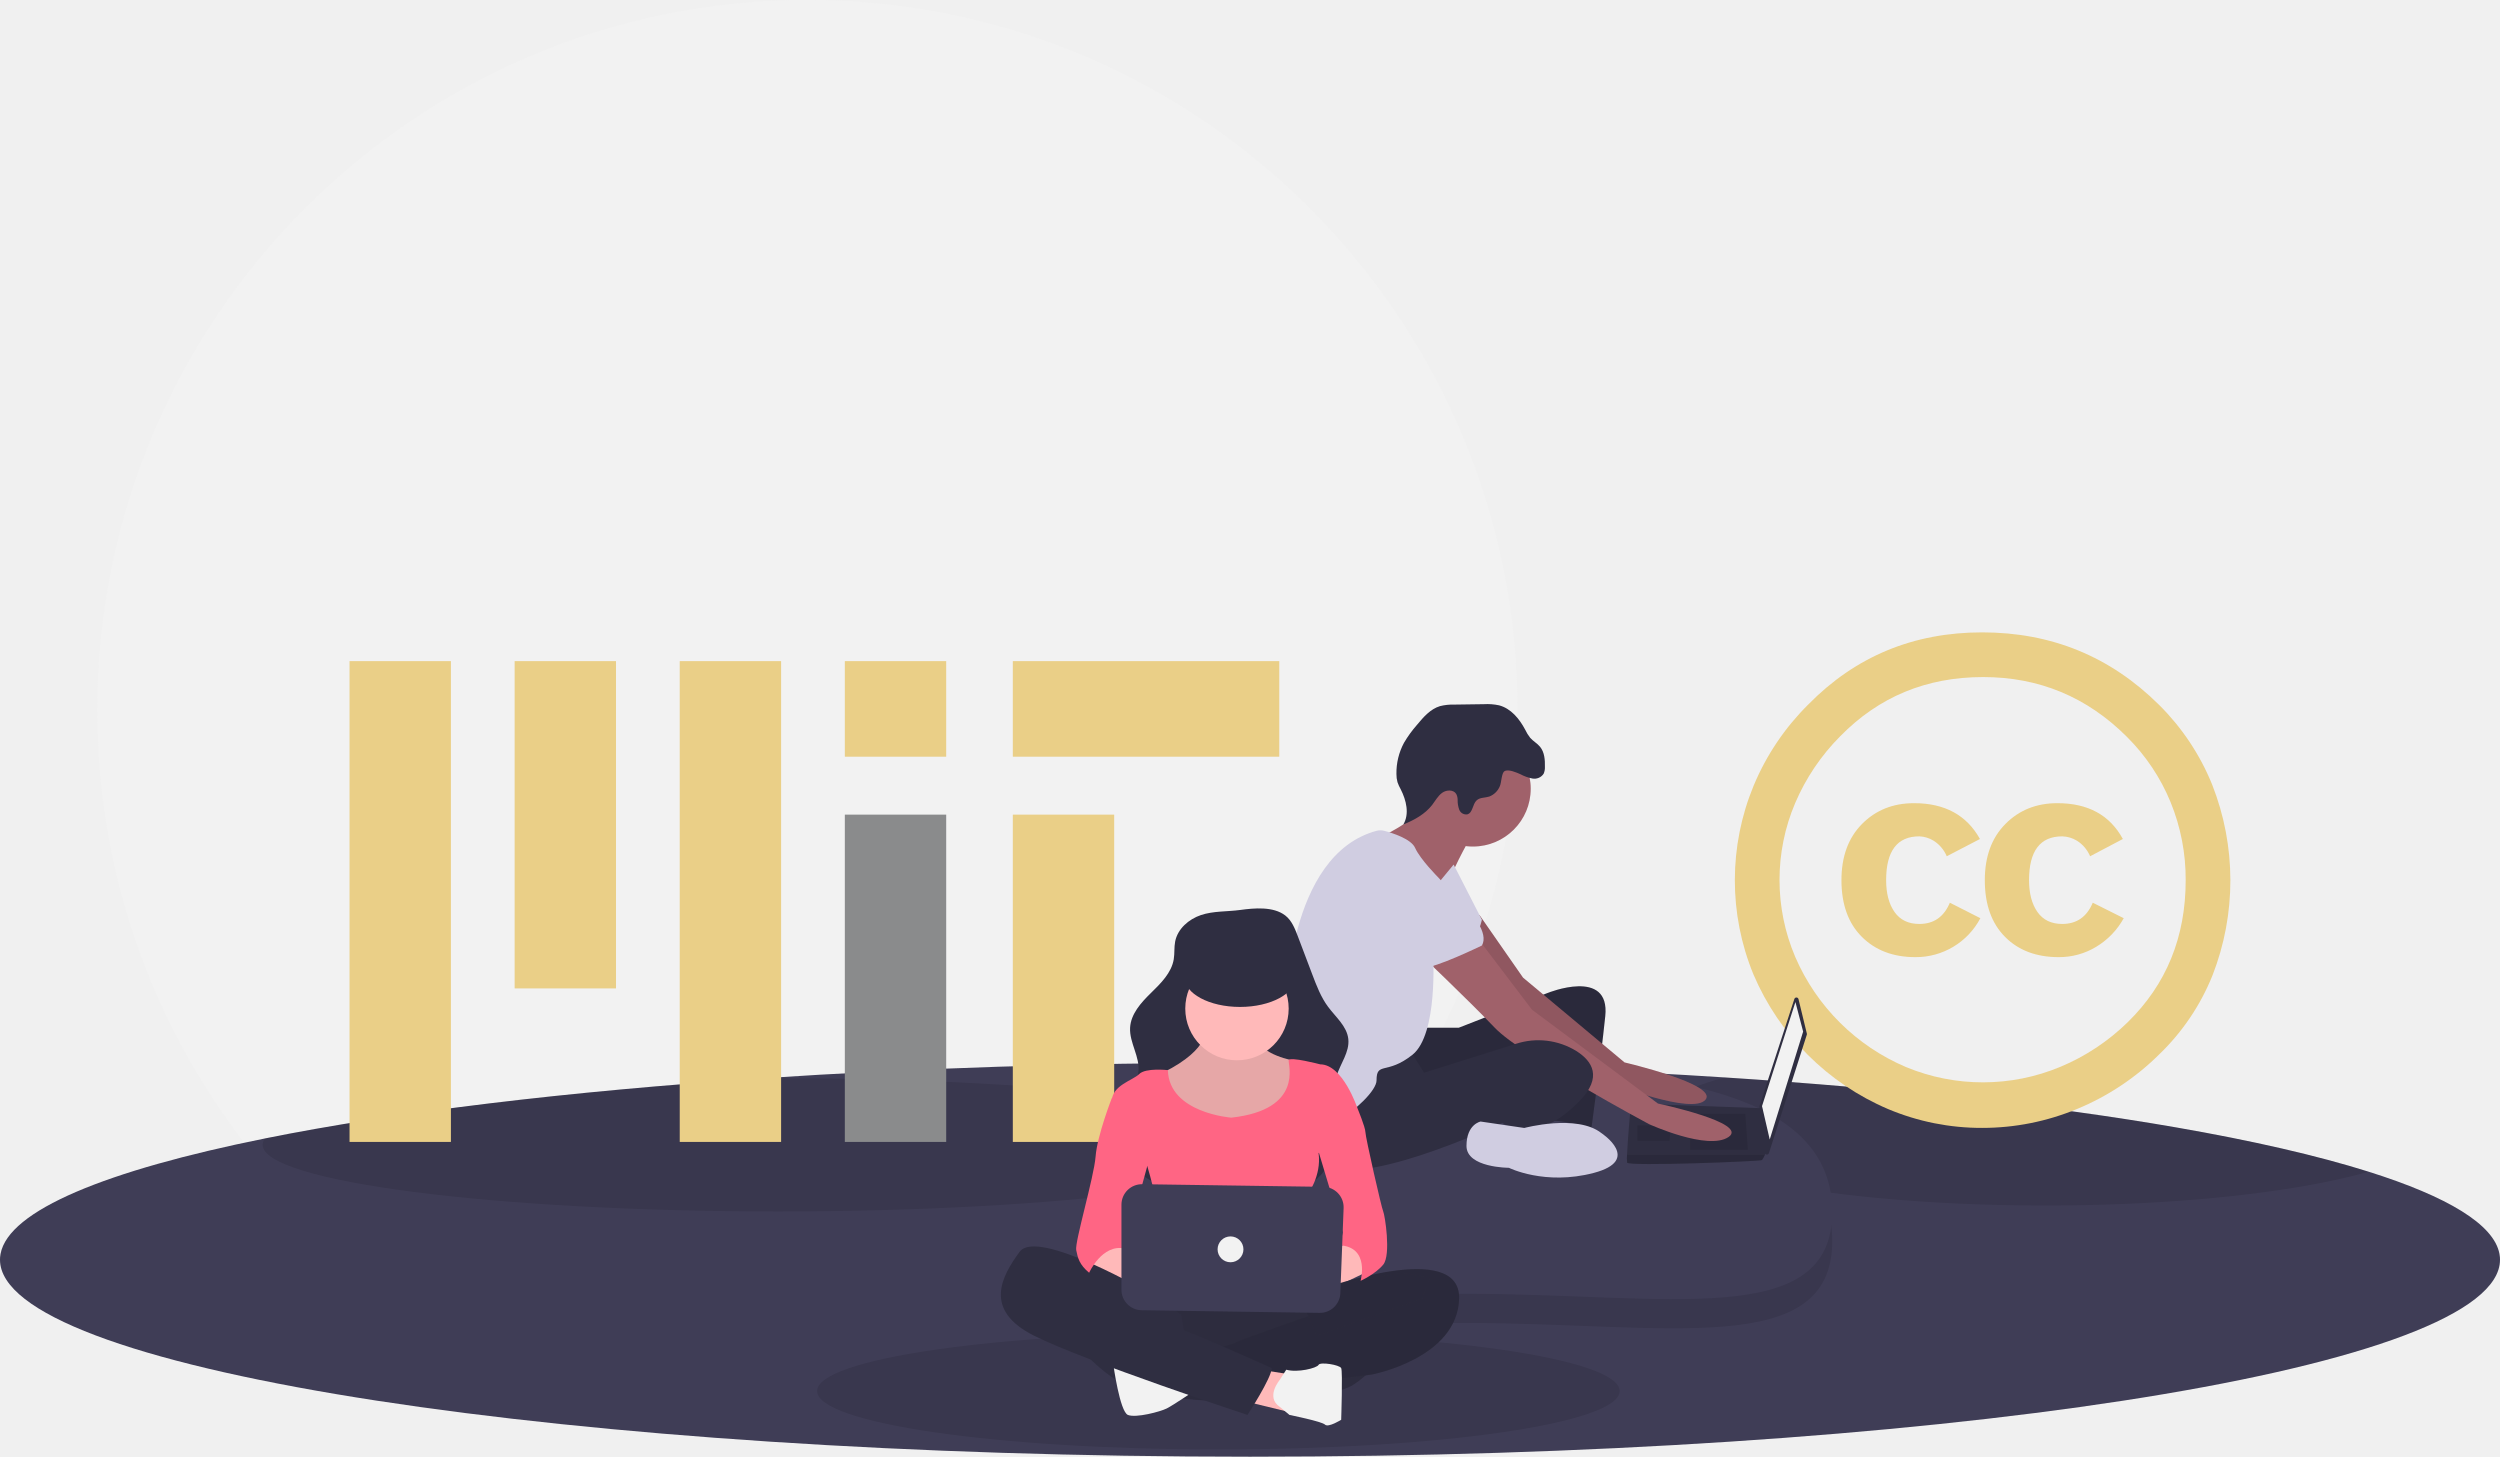
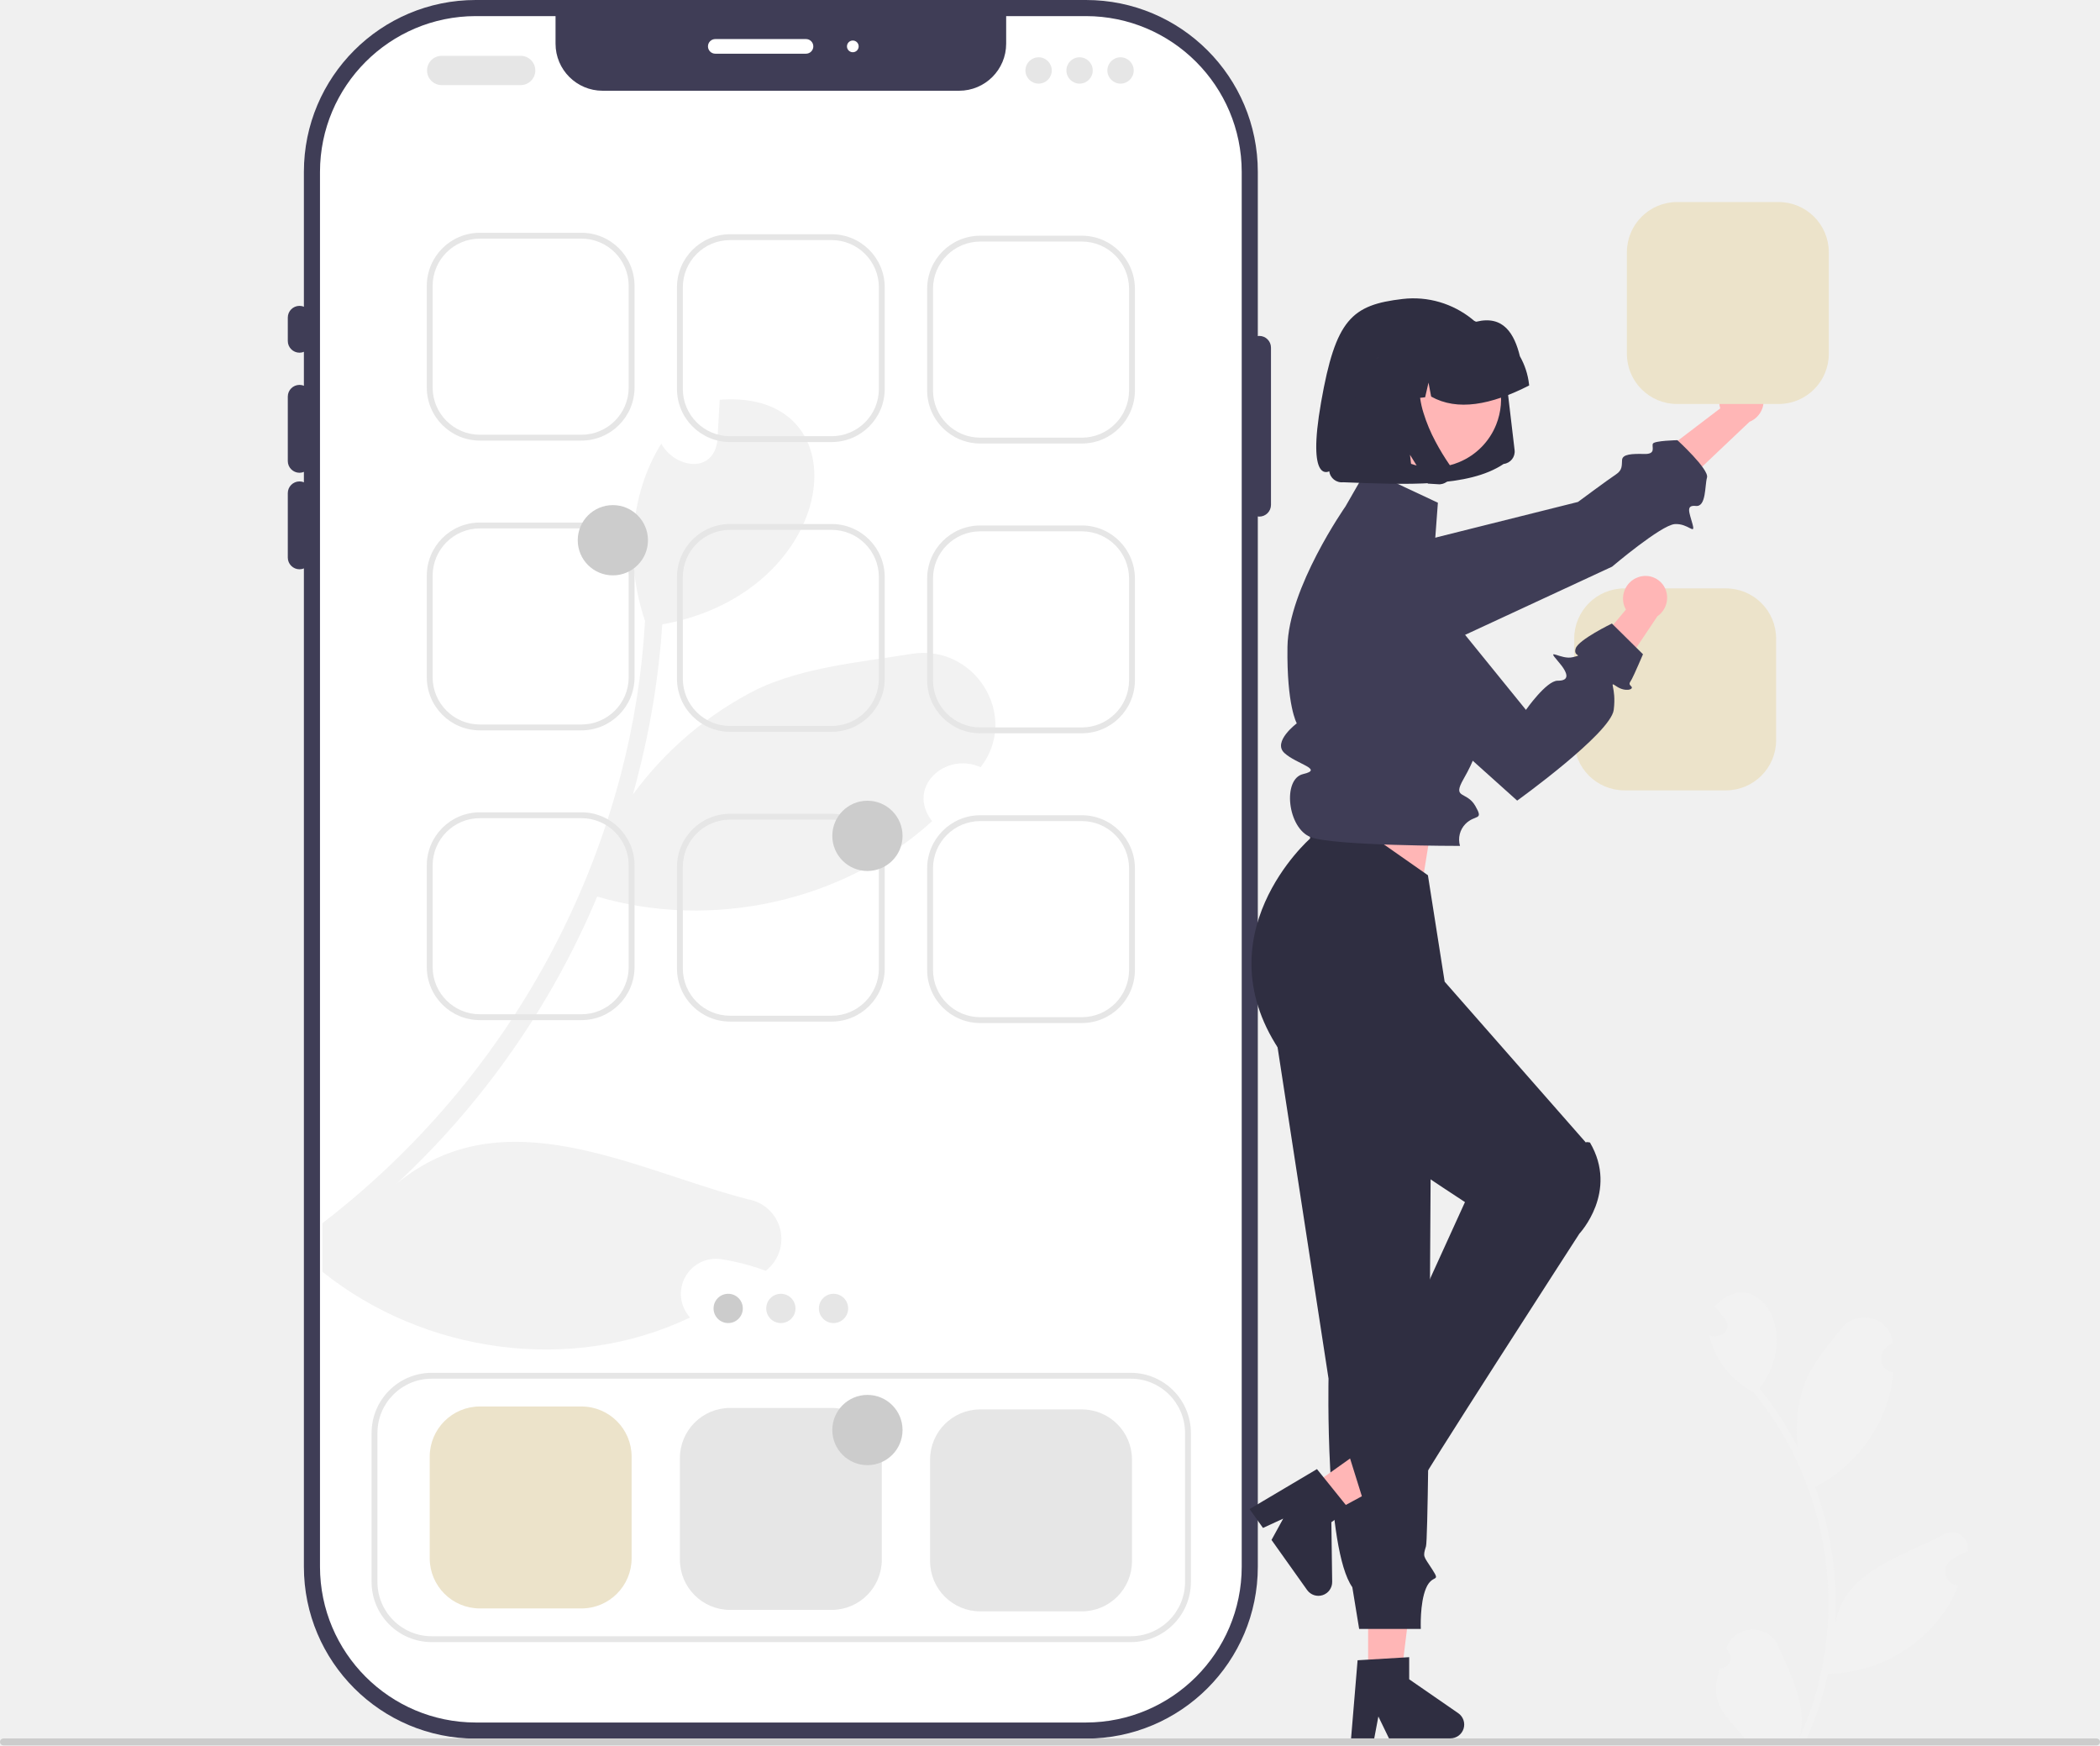
- <svg xmlns="http://www.w3.org/2000/svg" data-name="Layer 1" width="1028" height="598.997" viewBox="0 0 1028 598.997">
-   <circle cx="332.005" cy="292.004" r="292.004" fill="#f2f2f2" />
-   <path d="M1114,668.499a13.69,13.69,0,0,1-.17,2.12c-7.14,43.76-234.46,78.88-513.83,78.88s-506.69-35.12-513.83-78.88a13.675,13.675,0,0,1-.17-2.12c0-.2,0-.41.02-.61,0-.11.01-.21.01-.32a.489.489,0,0,0,.01-.12c.04-.45.1-.88.18-1.32,3.26-17.89,43.35-34.33,108.74-47.5,53.48-10.77,123.89-19.36,204.93-24.76,61.5-4.1,129.12-6.37,200.11-6.37,57.12,0,112.06,1.47,163.38,4.17h.02q16.11.855,31.74,1.87c71.33,4.62,134.63,11.69,185.63,20.54,31.37,5.45,58.1,11.58,79.19,18.22h.01c32.46,10.23,51.6,21.7,53.81,33.83.08.44.14.87.18,1.32a.487.487,0,0,0,.01.12c0,.11.01.21.01.32C1114,668.089,1114,668.299,1114,668.499Z" transform="translate(-86 -150.5013)" fill="#3f3d56" />
-   <ellipse cx="501" cy="571.997" rx="165" ry="24" opacity="0.1" />
-   <path d="M1059.96,632.299c-5.77,1.65-12.27,3.18-19.4,4.58-29.36,5.78-69.42,9.33-113.53,9.33-49.28,0-93.45-4.43-123.38-11.44-24.84-5.82-39.88-13.39-39.88-21.7,0-7.3,11.64-14.06,31.37-19.53,71.33,4.62,134.63,11.69,185.63,20.54C1012.14,619.529,1038.87,625.659,1059.96,632.299Z" transform="translate(-86 -150.5013)" opacity="0.1" />
-   <path d="M618,621.249c0,15.13-94.92,27.4-212,27.4s-212-12.27-212-27.4a4.372,4.372,0,0,1,.96-2.62c53.48-10.77,123.89-19.36,204.93-24.76q3.045-.015,6.11-.01C523.08,593.859,618,606.119,618,621.249Z" transform="translate(-86 -150.5013)" opacity="0.1" />
-   <rect x="416.472" y="334.975" width="41.685" height="134.584" fill="#eacf87" />
-   <rect x="279.506" y="271.851" width="41.685" height="197.708" fill="#eacf87" />
-   <rect x="143.73" y="271.851" width="41.685" height="197.708" fill="#eacf87" />
-   <rect x="211.618" y="271.851" width="41.685" height="134.584" fill="#eacf87" />
-   <rect x="347.393" y="271.851" width="41.685" height="39.303" fill="#eacf87" />
-   <rect x="347.393" y="334.975" width="41.685" height="134.584" fill="#8a8b8c" />
-   <rect x="416.472" y="271.851" width="109.573" height="39.303" fill="#eacf87" />
-   <path d="M901.062,410.53q42.748,0,72.774,29.839A97.983,97.983,0,0,1,995.668,473.208a107.346,107.346,0,0,1,.096,78.409,93.533,93.533,0,0,1-21.739,32.294,104.704,104.704,0,0,1-33.841,22.561,101.425,101.425,0,0,1-39.114,7.823,99.015,99.015,0,0,1-38.662-7.734A104.845,104.845,0,0,1,807.007,551.165a101.764,101.764,0,0,1,.089-77.594A102.307,102.307,0,0,1,829.565,440.185Q858.674,410.537,901.062,410.53Zm.369,18.377q-34.93,0-58.768,24.379A87.595,87.595,0,0,0,824.197,480.668a80.789,80.789,0,0,0,0,63.311,86.249,86.249,0,0,0,45.577,45.31,82.687,82.687,0,0,0,63.41-.089,87.995,87.995,0,0,0,27.741-18.374q23.831-23.287,23.828-58.405a83.659,83.659,0,0,0-6.186-32.02,81.465,81.465,0,0,0-18.002-26.929Q935.989,428.909,901.431,428.908Zm-1.277,66.591-13.649,7.097a14.006,14.006,0,0,0-5.365-6.368,12.087,12.087,0,0,0-5.916-1.818q-13.64,0-13.646,18.011,0,8.186,3.454,13.095,3.458,4.914,10.192,4.916,8.916,0,12.557-8.733l12.551,6.368a29.99,29.99,0,0,1-26.745,16.012q-13.644,0-22.016-8.37-8.367-8.367-8.367-23.284,0-14.557,8.46-23.105,8.458-8.549,21.38-8.552Q891.97,480.757,900.155,495.498Zm58.765,0-13.465,7.097a13.992,13.992,0,0,0-5.368-6.368,12.373,12.373,0,0,0-6.094-1.818q-13.644,0-13.649,18.011,0,8.186,3.458,13.095,3.453,4.914,10.192,4.916,8.907,0,12.548-8.733l12.735,6.368a31.277,31.277,0,0,1-11.274,11.736,29.398,29.398,0,0,1-15.464,4.276q-13.831,0-22.099-8.37-8.291-8.367-8.284-23.284,0-14.557,8.463-23.105,8.453-8.549,21.373-8.552Q950.912,480.757,958.919,495.498Z" transform="translate(-86 -150.5013)" fill="#eacf87" />
-   <path d="M839.417,660.837c0,48.737-67.934,33.663-151.113,33.663s-150.104,15.075-150.104-33.663,67.925-59.337,151.104-59.337S839.417,612.099,839.417,660.837Z" transform="translate(-86 -150.5013)" opacity="0.1" />
-   <path d="M839.417,648.837c0,48.737-67.934,33.663-151.113,33.663s-150.104,15.075-150.104-33.663,67.925-59.337,151.104-59.337S839.417,600.099,839.417,648.837Z" transform="translate(-86 -150.5013)" fill="#3f3d56" />
-   <path d="M825.542,561.343l3.434,14.164a.885.885,0,0,1-.017.478l-15.575,48.673a.885.885,0,0,1-1.722-.17l-2.155-18.961a.885.885,0,0,1,.038-.374l14.297-43.876A.885.885,0,0,1,825.542,561.343Z" transform="translate(-86 -150.5013)" fill="#2f2e41" />
-   <polygon points="738.278 412.038 741.449 424.19 727.711 468.572 724.541 454.835 738.278 412.038" fill="#f2f2f2" />
-   <path d="M755.064,628.584c.528,1.585,54.949-.528,55.477-1.057a11.469,11.469,0,0,0,1.162-2.113c.497-1.057.951-2.113.951-2.113l-2.113-17.108L756.649,604.279s-1.347,14.498-1.622,21.134A15.853,15.853,0,0,0,755.064,628.584Z" transform="translate(-86 -150.5013)" fill="#2f2e41" />
-   <polygon points="717.673 458.005 718.729 472.799 694.953 472.799 694.953 458.005 717.673 458.005" opacity="0.1" />
-   <polygon points="687.028 462.76 687.17 462.732 686.5 469.1 673.291 469.1 673.291 462.76 687.028 462.76" opacity="0.1" />
-   <path d="M755.064,628.584c.528,1.585,54.949-.528,55.477-1.057a11.469,11.469,0,0,0,1.162-2.113H755.027A15.853,15.853,0,0,0,755.064,628.584Z" transform="translate(-86 -150.5013)" opacity="0.1" />
-   <path d="M671.055,573.106h14.794l36.457-14.266s25.889-10.567,23.776,9.51S740.27,615.375,740.27,615.375s-11.624-5.284-17.964-3.698-2.113-32.23-2.113-32.23-51.779,24.833-56.534,21.663-5.812-25.361-5.812-25.361Z" transform="translate(-86 -150.5013)" fill="#2f2e41" />
-   <path d="M671.055,573.106h14.794l36.457-14.266s25.889-10.567,23.776,9.51S740.27,615.375,740.27,615.375s-11.624-5.284-17.964-3.698-2.113-32.23-2.113-32.23-51.779,24.833-56.534,21.663-5.812-25.361-5.812-25.361Z" transform="translate(-86 -150.5013)" opacity="0.1" />
-   <path d="M694.363,526.777l17.904,25.723,41.74,34.871s38.57,8.982,33.286,15.322-37.513-6.34-37.513-6.34S701.7,561.483,700.115,558.841s-19.021-27.474-19.021-27.474Z" transform="translate(-86 -150.5013)" fill="#a0616a" />
-   <path d="M694.363,526.777l17.904,25.723,41.74,34.871s38.57,8.982,33.286,15.322-37.513-6.34-37.513-6.34S701.7,561.483,700.115,558.841s-19.021-27.474-19.021-27.474Z" transform="translate(-86 -150.5013)" opacity="0.1" />
-   <circle cx="605.661" cy="324.331" r="23.776" fill="#a0616a" />
-   <path d="M690.076,495.967s-7.925,13.737-9.51,21.134-23.776-14.794-23.776-14.794l-2.906-7.661s20.87-9.775,19.285-17.7S690.076,495.967,690.076,495.967Z" transform="translate(-86 -150.5013)" fill="#a0616a" />
-   <path d="M683.736,506.005l11.624,22.719s-2.642,11.095-6.869,12.152-22.191-13.737-22.191-13.737Z" transform="translate(-86 -150.5013)" fill="#d0cde1" />
-   <path d="M694.303,537.178l21.663,28.531,51.779,38.57s37.513,7.925,29.06,13.737-32.758-5.284-32.758-5.284-52.307-28.003-63.403-39.627-31.701-31.173-31.701-31.173Z" transform="translate(-86 -150.5013)" fill="#a0616a" />
-   <path d="M665.244,581.56l6.34,10.039,37.839-11.905a29.751,29.751,0,0,1,24.771,2.989c6.604,4.161,10.831,10.765,1.321,20.54-19.021,19.549-31.701,8.982-31.701,8.982s-63.931,30.116-74.498,15.322-11.095-22.191-11.095-22.191S658.903,579.975,665.244,581.56Z" transform="translate(-86 -150.5013)" fill="#2f2e41" />
-   <path d="M744.497,616.432s16.907,11.095-3.17,16.379-34.871-2.113-34.871-2.113-17.436,0-17.436-8.982,5.812-10.039,5.812-10.039l17.964,2.642S734.458,608.506,744.497,616.432Z" transform="translate(-86 -150.5013)" fill="#d0cde1" />
-   <path d="M711.166,468.851a17.728,17.728,0,0,0,4.982,1.785,4.548,4.548,0,0,0,4.595-1.969,6.181,6.181,0,0,0,.522-2.795c.064-2.901-.146-6.038-1.985-8.283-1.17-1.429-2.878-2.33-4.089-3.724a17.598,17.598,0,0,1-2.067-3.378c-2.356-4.424-5.843-8.676-10.69-9.951a23.183,23.183,0,0,0-6.24-.477l-12.206.172a21.251,21.251,0,0,0-5.872.632c-3.929,1.188-6.789,4.492-9.409,7.651a47.851,47.851,0,0,0-5.396,7.448,26.133,26.133,0,0,0-3.098,12.804,11.98,11.98,0,0,0,.439,3.388,18.801,18.801,0,0,0,1.332,2.925c2.289,4.496,3.648,10.112,1.07,14.449,4.478-1.829,8.909-4.228,11.863-8.058,1.321-1.714,2.358-3.72,4.119-4.977s4.631-1.367,5.761.479a5.163,5.163,0,0,1,.583,2.418,11.084,11.084,0,0,0,.668,4.081,3.058,3.058,0,0,0,3.322,1.896c2.3-.648,2.08-4.179,3.852-5.782,1.346-1.218,3.422-.985,5.15-1.538a7.643,7.643,0,0,0,4.387-4.321c.655-1.468.645-5.31,1.884-6.105C706.194,466.625,709.726,468.21,711.166,468.851Z" transform="translate(-86 -150.5013)" fill="#2f2e41" />
-   <path d="M651.996,492.139a6.271,6.271,0,0,1,3.264.008c3.392.911,10.995,3.321,12.625,6.989,2.113,4.755,9.51,12.152,9.51,12.152s10.039,10.039,7.925,16.907-10.039,14.794-10.039,14.794,2.113,32.758-8.454,41.212-14.794,2.642-14.794,10.567-32.758,32.758-39.098,17.436c0,0,3.17-28.531,2.113-38.57C614.008,563.741,615.533,502.011,651.996,492.139Z" transform="translate(-86 -150.5013)" fill="#d0cde1" />
-   <path d="M668.942,505.477s32.23,23.776,26.418,33.815c0,0-19.549,9.51-23.776,8.982s-20.606-19.021-24.833-20.606S640.411,497.552,668.942,505.477Z" transform="translate(-86 -150.5013)" fill="#d0cde1" />
-   <path d="M579.811,526.783c-5.013,1.693-9.554,5.652-10.58,10.843-.476,2.406-.184,4.907-.585,7.327-.929,5.612-5.334,9.897-9.396,13.878s-8.258,8.606-8.555,14.286c-.325,6.22,4.186,12.047,3.406,18.226-.907,7.179-8.489,11.831-10.364,18.82-1.252,4.667.282,9.694,2.805,13.815,4.809,7.852,13.028,13.183,21.781,16.041s18.075,3.459,27.282,3.556c11.211.117,23.383-.845,31.806-8.244a25.48,25.48,0,0,0,8.459-16.588c.8-8.571-2.777-17.426-.31-25.673,1.553-5.19,5.447-9.93,4.866-15.316-.568-5.266-5.168-8.999-8.323-13.253-2.946-3.972-4.734-8.663-6.486-13.288l-5.995-15.824c-1.178-3.111-2.473-6.382-5.099-8.424-4.917-3.822-12.822-3.071-18.572-2.283C590.619,525.412,584.94,525.051,579.811,526.783Z" transform="translate(-86 -150.5013)" fill="#2f2e41" />
-   <path d="M581.688,572.877s2.657,8.637-17.274,18.602,1.993,20.595,1.993,20.595l23.253,5.315s23.917-3.322,26.575-7.308,7.308-17.274,5.979-19.267a31.061,31.061,0,0,0-3.322-3.986s-15.945-2.657-15.281-9.966S581.688,572.877,581.688,572.877Z" transform="translate(-86 -150.5013)" fill="#ffb9b9" />
-   <path d="M581.688,572.877s2.657,8.637-17.274,18.602,1.993,20.595,1.993,20.595l23.253,5.315s23.917-3.322,26.575-7.308,7.308-17.274,5.979-19.267a31.061,31.061,0,0,0-3.322-3.986s-15.945-2.657-15.281-9.966S581.688,572.877,581.688,572.877Z" transform="translate(-86 -150.5013)" opacity="0.1" />
-   <circle cx="508.643" cy="414.736" r="21.26" fill="#ffb9b9" />
-   <path d="M592.318,610.082s-25.604-1.872-26.089-19.539c0,0-9.122-1.057-11.78,1.601s-11.294,4.651-11.294,11.294,14.616,26.575,14.616,26.575,7.972,26.575,4.651,31.225-3.986,16.609-3.986,16.609,33.218-2.657,38.533,0,26.575,2.657,27.904,0-1.329-35.876-1.329-35.876,5.979-7.972,4.651-17.274L644.139,606.096s-5.979-17.938-15.281-17.938c0,0-12.623-3.322-12.955-1.661S622.215,606.76,592.318,610.082Z" transform="translate(-86 -150.5013)" fill="#ff6584" />
-   <path d="M532.525,668.547s5.979,9.301,21.26,11.294,17.938-3.322,16.609-4.651-17.274-7.308-17.274-7.308l-9.301-7.308Z" transform="translate(-86 -150.5013)" fill="#ffb9b9" />
-   <path d="M641.481,660.574l-17.274,9.966s-22.589-1.329-13.952,5.315,24.582,3.986,24.582,3.986l15.281-7.308Z" transform="translate(-86 -150.5013)" fill="#ffb9b9" />
-   <path d="M555.113,677.848s-15.945,39.198,3.322,45.177,72.416,4.651,84.375-3.322,15.281-18.602,13.287-21.924-15.281-12.623-24.582-13.287S555.113,677.848,555.113,677.848Z" transform="translate(-86 -150.5013)" fill="#2f2e41" />
-   <path d="M555.113,677.848s-15.945,39.198,3.322,45.177,72.416,4.651,84.375-3.322,15.281-18.602,13.287-21.924-15.281-12.623-24.582-13.287S555.113,677.848,555.113,677.848Z" transform="translate(-86 -150.5013)" opacity="0.05" />
-   <path d="M630.378,680.283s56.281-20.373,55.617,4.208-35.876,31.225-35.876,31.225l-10.63,1.329-58.465,1.993s1.993-10.63-2.657-11.959c0,0,15.281-3.986,15.945-4.651s38.533-13.952,41.191-14.616,10.63-5.979,16.609-5.315c0,0,6.644-5.315,13.952-3.986l-20.595,1.329Z" transform="translate(-86 -150.5013)" fill="#2f2e41" />
-   <path d="M630.378,680.283s56.281-20.373,55.617,4.208-35.876,31.225-35.876,31.225l-10.63,1.329-58.465,1.993s1.993-10.63-2.657-11.959c0,0,15.281-3.986,15.945-4.651s38.533-13.952,41.191-14.616,10.63-5.979,16.609-5.315c0,0,6.644-5.315,13.952-3.986l-20.595,1.329Z" transform="translate(-86 -150.5013)" opacity="0.1" />
-   <polygon points="534.434 533.081 541.53 549.271 584.714 533.99 588.036 525.354 576.741 523.36 554.035 527.347 544.187 530.004 534.434 533.081" fill="#2f2e41" />
-   <polygon points="534.434 533.081 541.53 549.271 584.714 533.99 588.036 525.354 576.741 523.36 554.035 527.347 544.187 530.004 534.434 533.081" opacity="0.1" />
-   <path d="M528.538,703.094s12.623,15.945,27.239,19.931,22.589-1.329,22.589-1.329L573.716,703.094l-1.993-11.959L563.086,685.156l-17.274-7.972-20.595-6.644s-8.637-1.329-8.637,0,7.972,21.26,7.972,21.26Z" transform="translate(-86 -150.5013)" fill="#2f2e41" />
-   <path d="M543.819,711.731s2.657,19.267,5.979,20.595,13.287-1.329,15.945-2.657,11.691-7.459,11.691-7.459S545.812,710.402,543.819,711.731Z" transform="translate(-86 -150.5013)" fill="#f2f2f2" />
-   <polygon points="518.277 563.223 530.9 565.216 529.571 580.496 511.964 576.22 518.277 563.223" fill="#ffb9b9" />
-   <path d="M612.186,717.977s-5.916,7.042.063,11.028l3.986,3.322s13.287,2.657,14.616,3.986,6.644-1.993,6.644-1.993.664-19.931,0-21.26-8.637-2.657-9.301-1.329-8.637,3.322-13.287,1.993Z" transform="translate(-86 -150.5013)" fill="#f2f2f2" />
-   <path d="M559.099,682.499s-46.506-27.239-53.814-17.274-15.281,23.917,5.979,34.547,87.697,32.554,87.697,32.554,9.966-15.281,9.966-19.267c0,0-35.212-15.945-41.191-17.274s-29.897-16.609-33.219-17.938-7.972-5.315-7.972-5.315Z" transform="translate(-86 -150.5013)" fill="#2f2e41" />
-   <path d="M545.812,600.117l-2.657,1.993s-5.979,15.281-6.644,23.917-8.637,35.212-7.972,38.533,1.329,5.979,5.315,9.301c0,0,5.315-11.959,14.616-9.966l11.294-41.191Z" transform="translate(-86 -150.5013)" fill="#ff6584" />
-   <path d="M638.824,600.117l5.315,5.979s3.322,7.972,3.322,9.966,6.644,31.225,7.308,32.554,3.322,17.938,0,21.924-9.301,6.644-9.301,6.644,3.986-13.952-8.637-14.616l1.329-5.315-11.959-39.862Z" transform="translate(-86 -150.5013)" fill="#ff6584" />
-   <path d="M547.141,645.858v34.995a8.413,8.413,0,0,0,8.289,8.413l73.185,1.084a8.413,8.413,0,0,0,8.532-8.089l1.346-34.999a8.413,8.413,0,0,0-8.285-8.736l-74.531-1.08A8.413,8.413,0,0,0,547.141,645.858Z" transform="translate(-86 -150.5013)" fill="#3f3d56" />
-   <ellipse cx="509.89" cy="401.732" rx="22.884" ry="12.322" fill="#2f2e41" />
-   <circle cx="505.986" cy="513.727" r="5.315" fill="#f2f2f2" />
+ <svg xmlns="http://www.w3.org/2000/svg" data-name="Layer 1" width="717.67" height="596.329" viewBox="0 0 717.67 596.329">
+   <rect x="103.855" width="326" height="594" rx="58.728" fill="#3f3d56" />
+   <path d="M665.52,210.568v476.54a53.292,53.292,0,0,1-53.23,53.23h-208.54a53.292,53.292,0,0,1-53.23-53.23v-476.54a53.292,53.292,0,0,1,53.23-53.23h27.27v9.42a16.081,16.081,0,0,0,16.08,16.08h121.84a16.081,16.081,0,0,0,16.08-16.08v-9.42h27.27A53.292,53.292,0,0,1,665.52,210.568Z" transform="translate(-241.165 -151.8354)" fill="#fff" />
+   <path d="M576.3,413.958c-12.089-5.45-25.565,6.887-16.598,18.431-30.297,27.597-75.284,37.308-114.449,25.764-.966,2.329-1.982,4.632-3.022,6.936a283.877,283.877,0,0,1-65.573,91.213c36.49-30.346,81.452-4.707,120.122,5.277a13.74,13.74,0,0,1,6.069,24.426,78.979,78.979,0,0,0-15.21-3.964,11.981,11.981,0,0,0-10.652,19.917c-40.503,19.422-90.891,12.262-125.647-15.632V569.753a285.224,285.224,0,0,0,85.49-107.191,280.913,280.913,0,0,0,16.449-45.928,266.993,266.993,0,0,0,8.324-52.667c-6.664-19.645-5.549-42.708,5.549-60.544,4.583,8.324,17.787,10.479,19.174-1.065.297-4.657.52-9.315.793-13.947,49.768-3.84,41.271,65.846-19.62,76.746a280.221,280.221,0,0,1-8.67,52.989c-.421,1.734-.892,3.443-1.387,5.153A119.043,119.043,0,0,1,499.976,387.278c16.077-7.531,34.806-9.141,52.667-12.04C574.368,371.696,589.752,396.518,576.3,413.958Z" transform="translate(-241.165 -151.8354)" fill="#f2f2f2" />
+   <path d="M343.52,272.335a4.005,4.005,0,0,1-4-4v-8a4,4,0,0,1,8,0v8A4.005,4.005,0,0,1,343.52,272.335Z" transform="translate(-241.165 -151.8354)" fill="#3f3d56" />
+   <path d="M343.52,313.357a4.005,4.005,0,0,1-4-4V287.335a4,4,0,0,1,8,0v22.021A4.005,4.005,0,0,1,343.52,313.357Z" transform="translate(-241.165 -151.8354)" fill="#3f3d56" />
+   <path d="M343.52,346.335a4.005,4.005,0,0,1-4-4V320.314a4,4,0,0,1,8,0v22.021A4.005,4.005,0,0,1,343.52,346.335Z" transform="translate(-241.165 -151.8354)" fill="#3f3d56" />
+   <path d="M671.52,328.335a4.005,4.005,0,0,1-4-4V270.602a4,4,0,0,1,8,0v53.733A4.005,4.005,0,0,1,671.52,328.335Z" transform="translate(-241.165 -151.8354)" fill="#3f3d56" />
+   <path d="M516.612,170.181h-31a2.5,2.5,0,0,1,0-5h31a2.5,2.5,0,0,1,0,5Z" transform="translate(-241.165 -151.8354)" fill="#fff" />
+   <circle cx="291.447" cy="15.846" r="2" fill="#fff" />
+   <path d="M439.886,302.365H405.153a18.154,18.154,0,0,1-18.134-18.134V249.499a18.154,18.154,0,0,1,18.134-18.134h34.732A18.154,18.154,0,0,1,458.02,249.499v34.732A18.154,18.154,0,0,1,439.886,302.365Zm-34.732-69A16.152,16.152,0,0,0,389.02,249.499v34.732a16.152,16.152,0,0,0,16.134,16.134h34.732a16.152,16.152,0,0,0,16.134-16.134V249.499a16.152,16.152,0,0,0-16.134-16.134Z" transform="translate(-241.165 -151.8354)" fill="#e6e6e6" />
+   <path d="M525.386,302.865H490.653a18.154,18.154,0,0,1-18.134-18.134V249.999a18.154,18.154,0,0,1,18.134-18.134h34.732A18.154,18.154,0,0,1,543.52,249.999v34.732A18.154,18.154,0,0,1,525.386,302.865Zm-34.732-69A16.152,16.152,0,0,0,474.52,249.999v34.732a16.152,16.152,0,0,0,16.134,16.134h34.732a16.152,16.152,0,0,0,16.134-16.134V249.999a16.152,16.152,0,0,0-16.134-16.134Z" transform="translate(-241.165 -151.8354)" fill="#e6e6e6" />
+   <path d="M610.886,303.365H576.153a18.154,18.154,0,0,1-18.134-18.134V250.499a18.154,18.154,0,0,1,18.134-18.134h34.732A18.154,18.154,0,0,1,629.02,250.499v34.732A18.154,18.154,0,0,1,610.886,303.365Zm-34.732-69A16.152,16.152,0,0,0,560.02,250.499v34.732a16.152,16.152,0,0,0,16.134,16.134h34.732a16.152,16.152,0,0,0,16.134-16.134V250.499a16.152,16.152,0,0,0-16.134-16.134Z" transform="translate(-241.165 -151.8354)" fill="#e6e6e6" />
+   <path d="M439.886,401.365H405.153a18.154,18.154,0,0,1-18.134-18.134V348.499a18.154,18.154,0,0,1,18.134-18.134h34.732A18.154,18.154,0,0,1,458.02,348.499v34.732A18.154,18.154,0,0,1,439.886,401.365Zm-34.732-69A16.152,16.152,0,0,0,389.02,348.499v34.732a16.152,16.152,0,0,0,16.134,16.134h34.732a16.152,16.152,0,0,0,16.134-16.134V348.499a16.152,16.152,0,0,0-16.134-16.134Z" transform="translate(-241.165 -151.8354)" fill="#e6e6e6" />
+   <path d="M525.386,401.865H490.653a18.154,18.154,0,0,1-18.134-18.134V348.999a18.154,18.154,0,0,1,18.134-18.134h34.732A18.154,18.154,0,0,1,543.52,348.999v34.732A18.154,18.154,0,0,1,525.386,401.865Zm-34.732-69A16.152,16.152,0,0,0,474.52,348.999v34.732a16.152,16.152,0,0,0,16.134,16.134h34.732a16.152,16.152,0,0,0,16.134-16.134V348.999a16.152,16.152,0,0,0-16.134-16.134Z" transform="translate(-241.165 -151.8354)" fill="#e6e6e6" />
+   <path d="M610.886,402.365H576.153a18.154,18.154,0,0,1-18.134-18.134V349.499a18.154,18.154,0,0,1,18.134-18.134h34.732A18.154,18.154,0,0,1,629.02,349.499v34.732A18.154,18.154,0,0,1,610.886,402.365Zm-34.732-69A16.152,16.152,0,0,0,560.02,349.499v34.732a16.152,16.152,0,0,0,16.134,16.134h34.732a16.152,16.152,0,0,0,16.134-16.134V349.499a16.152,16.152,0,0,0-16.134-16.134Z" transform="translate(-241.165 -151.8354)" fill="#e6e6e6" />
+   <path d="M439.886,701.365H405.154a17.153,17.153,0,0,1-17.134-17.134V649.499a17.153,17.153,0,0,1,17.134-17.134H439.886a17.153,17.153,0,0,1,17.134,17.134v34.732A17.153,17.153,0,0,1,439.886,701.365Z" transform="translate(-241.165 -151.8354)" fill="#ece3ca" />
+   <path d="M525.386,701.865H490.654a17.153,17.153,0,0,1-17.134-17.134V649.999a17.153,17.153,0,0,1,17.134-17.134H525.386a17.153,17.153,0,0,1,17.134,17.134v34.732A17.153,17.153,0,0,1,525.386,701.865Z" transform="translate(-241.165 -151.8354)" fill="#e6e6e6" />
+   <path d="M610.886,702.365H576.154a17.153,17.153,0,0,1-17.134-17.134V650.499a17.153,17.153,0,0,1,17.134-17.134H610.886a17.153,17.153,0,0,1,17.134,17.134v34.732A17.153,17.153,0,0,1,610.886,702.365Z" transform="translate(-241.165 -151.8354)" fill="#e6e6e6" />
+   <circle cx="248.855" cy="447.03" r="5" fill="#ccc" />
+   <circle cx="266.855" cy="447.03" r="5" fill="#e6e6e6" />
+   <circle cx="284.855" cy="447.03" r="5" fill="#e6e6e6" />
+   <path d="M627.606,712.865H388.701a20.571,20.571,0,0,1-20.547-20.547V641.412a20.571,20.571,0,0,1,20.547-20.547H627.606a20.571,20.571,0,0,1,20.547,20.547v50.906A20.571,20.571,0,0,1,627.606,712.865Zm-238.905-90a18.568,18.568,0,0,0-18.547,18.547v50.906a18.568,18.568,0,0,0,18.547,18.547H627.606a18.568,18.568,0,0,0,18.547-18.547V641.412a18.568,18.568,0,0,0-18.547-18.547Z" transform="translate(-241.165 -151.8354)" fill="#e6e6e6" />
+   <path d="M835.285,281.522a7.744,7.744,0,0,0-6.496,8.63,7.43,7.43,0,0,0,.274,1.197l-21.497,16.364,4.466,13.83,27.025-25.601a7.723,7.723,0,0,0,4.76-8.139,7.391,7.391,0,0,0-8.331-6.312Q835.385,281.505,835.285,281.522Z" transform="translate(-241.165 -151.8354)" fill="#ffb6b6" />
+   <path d="M686.987,357.394v0a13.003,13.003,0,0,0,13.191,12.471l40.589-.621L792.093,345.44s16.738-14.207,21.405-14.541,7.152,4.007,6.094.043-2.457-6.618,1.13-6.248,3.016-6.946,3.809-9.713-10.116-12.754-10.116-12.754-7.862.152-8.376,1.185,1.276,3.636-2.949,3.524-7.451.066-7.583,2.028.176,3.491-2.165,5.01-12.908,9.351-12.908,9.351L696.822,344.25A13.003,13.003,0,0,0,686.987,357.394Z" transform="translate(-241.165 -151.8354)" fill="#3f3d56" />
+   <polygon points="467.555 574.794 478.593 574.794 483.845 532.22 467.555 532.22 467.555 574.794" fill="#ffb6b6" />
+   <path d="M705.118,719.07l17.634-1.053v7.555l16.765,11.579a4.719,4.719,0,0,1-2.682,8.603H715.841l-3.619-7.473-1.413,7.473-7.916,0Z" transform="translate(-241.165 -151.8354)" fill="#2f2e41" />
+   <polygon points="485.989 302.03 491.989 265.03 449.989 255.03 449.989 293.361 485.989 302.03" fill="#ffb6b6" />
+   <path d="M674.654,489.365,695.188,622.842s-1.208,58.011,8.129,71.267l2.337,14.256h21.067s-.388-8.756,1.773-13.878,5.16-1.728,2.16-6.425-3.321-4.177-2.16-7.937,1.838-174.236,1.838-174.236Z" transform="translate(-241.165 -151.8354)" fill="#2f2e41" />
+   <polygon points="445.996 509.241 452.392 518.236 490.133 497.847 480.693 484.57 445.996 509.241" fill="#ffb6b6" />
+   <path d="M691.235,653.759,702.311,667.521l-6.157,4.378.279,20.373a4.719,4.719,0,0,1-8.565,2.8L675.702,677.962l3.994-7.28-6.909,3.179-4.587-6.451Z" transform="translate(-241.165 -151.8354)" fill="#2f2e41" />
+   <path d="M689.154,422.865l-.286,15.486s-37.958,33.31-9.336,73.912c0,0,3.606,11.689,8.614,11.146s7.558,2.25,6.283,4.853S741.815,562.535,741.815,562.535s-32.073,70.712-39.661,86.331l5,16s-2.649,6.189,1.426,3.844,2.07-2.664,6.572-3.504,10.051-2.769,9.777-3.805,55.985-88.081,55.985-88.081,13.48-14.34,3.61-31.147c-1.37-.307-1.406,0-1.406,0l-48.247-54.943-5.717-36.364Z" transform="translate(-241.165 -151.8354)" fill="#2f2e41" />
+   <path d="M732.559,323.591,708.255,312.2l-7.276,12.661s-19.542,27.887-19.825,48.005,3.185,26.101,3.185,26.101-8.426,6.299-4.213,10.15,13.54,5.512,6.376,7.181-5.348,18.569,2.652,21.569,50.964,2.974,50.964,2.974a7.651,7.651,0,0,1,1.89-7.534c3.331-3.339,6.331-.943,3.331-6.141s-8-2.198-4-9.198,3.999-9.092,3.999-9.092,9.742-16.801-4.128-32.355-.119-1.066-.119-1.066l-9.918-33.236Z" transform="translate(-241.165 -151.8354)" fill="#3f3d56" />
+   <path d="M831.02,421.865H796.287a17.153,17.153,0,0,1-17.134-17.134V369.999a17.153,17.153,0,0,1,17.134-17.134h34.732a17.153,17.153,0,0,1,17.134,17.134v34.732A17.153,17.153,0,0,1,831.02,421.865Z" transform="translate(-241.165 -151.8354)" fill="#ece3ca" />
+   <path d="M849.02,289.865H814.287a17.153,17.153,0,0,1-17.134-17.134V237.999a17.153,17.153,0,0,1,17.134-17.134h34.732a17.153,17.153,0,0,1,17.134,17.134v34.732A17.153,17.153,0,0,1,849.02,289.865Z" transform="translate(-241.165 -151.8354)" fill="#ece3ca" />
+   <path id="bbee2bee-8faa-4e0b-8a29-1ed5e19a1a55-478" data-name="Path 9" d="M755.029,310.342l.021-.002a4.257,4.257,0,0,0,3.726-4.729l-2.783-23.593a31.748,31.748,0,0,0-3.939-12.012,32.26,32.26,0,0,0-18.829-14.936,31.767,31.767,0,0,0-12.688-1.093c-17.427,2.028-22.907,6.92-27.882,35.225s2.787,23.629,2.787,23.629a4.264,4.264,0,0,0,.53,1.616,4.334,4.334,0,0,0,2.535,2.005,4.278,4.278,0,0,0,1.696.146c21.289.811,42.818,1.853,54.828-6.257Z" transform="translate(-241.165 -151.8354)" fill="#2f2e41" />
+   <path id="af2c28ec-c1d2-4535-bf5a-7c25bf61990b-479" data-name="Ellipse 1" d="M709.095,279.346A23.418,23.418,0,0,0,739.939,309.674a23.145,23.145,0,0,0,12.52-12.708,23.418,23.418,0,0,0-30.824-30.322,23.145,23.145,0,0,0-12.539,12.702Z" transform="translate(-241.165 -151.8354)" fill="#ffb6b6" />
+   <path id="ed097037-2d04-403a-be41-ce5d2710356f-480" data-name="Path 10" d="M763.703,283.055a25.114,25.114,0,0,0-3.115-9.5c-1.873-7.628-5.589-14.105-14.89-11.809a25.126,25.126,0,0,0-9.97-.869l-4.725.533q-.08.009-.159.018a25.072,25.072,0,0,0-21.945,27.85l.056.473,9.994-1.138,2.284-9.918,1.806,9.454,5.162-.586,1.151-5.004.912,4.767c8.922,5.005,20.38,2.915,33.491-3.798Z" transform="translate(-241.165 -151.8354)" fill="#2f2e41" />
+   <path id="b879d9dd-b2ba-47e8-86a3-e5c83aca3b22-481" data-name="Path 13" d="M737.086,311.705a4.189,4.189,0,0,1,.094,2.305,4.284,4.284,0,0,1-.434,1.113,4.334,4.334,0,0,1-.603.824,4.25,4.25,0,0,1-2.625,1.32q-.094.01-.188.017t-.189.009q-.096.003-.191.001t-.192-.008l-3.622-.226-6.114-9.857,1.127,9.557-16.462-1.001-4.784-40.554,27.039-3.058-.577.855a18.716,18.716,0,0,0-3.13,9.643,30.509,30.509,0,0,0,1.41,10.283,55.016,55.016,0,0,0,4.065,9.726,81.084,81.084,0,0,0,4.839,7.984A4.278,4.278,0,0,1,737.086,311.705Z" transform="translate(-241.165 -151.8354)" fill="#2f2e41" />
+   <path d="M800.733,349.143a7.744,7.744,0,0,0-4.438,9.848,7.43,7.43,0,0,0,.531,1.108L779.455,380.792l7.399,12.508,20.731-30.92a7.723,7.723,0,0,0,2.853-8.986,7.391,7.391,0,0,0-9.515-4.325Q800.827,349.105,800.733,349.143Z" transform="translate(-241.165 -151.8354)" fill="#ffb6b6" />
+   <path d="M709.758,344.993l0,0a13.373,13.373,0,0,0-5.752,19.403l16.647,25.97,39,35s32-23,33-31-2-10,1-8,6,1,5,0-.608-1.063.196-2.531,3.804-8.469,3.804-8.469l-10.626-10.5s-11.374,5.5-12.374,8.5,3,2-1,3-9.343-3.535-5.172,1.232,3.828,6.839,0,6.803-10.828,9.965-10.828,9.965l-37.004-45.612A13.373,13.373,0,0,0,709.758,344.993Z" transform="translate(-241.165 -151.8354)" fill="#3f3d56" />
+   <path d="M828.917,721.876a3.564,3.564,0,0,0,2.524-6.201c-.093-.356-.16-.612-.253-.969a9.575,9.575,0,0,1,17.749-.336c4.318,9.846,9.881,20.028,7.267,30.943,17.594-38.227,11.037-85.508-15.81-117.8-7.374-3.971-13.387-11.093-15.014-19.414,3.642,1.195,8.14-1.8,5.374-5.598-1.197-1.45-2.405-2.889-3.602-4.339,13.65-14.818,30.301,8.108,15.31,28.074a114.264,114.264,0,0,1,13.024,19.951,48.043,48.043,0,0,1,2.656-22.342c2.682-6.649,7.775-12.276,12.252-18.044,5.443-7.029,16.813-3.918,17.639,4.928-5.069,1.72-5.659,9.071.166,10.02-1.367,16.483-11.982,31.721-26.732,39.085a114.71,114.71,0,0,1,6.725,47.885c2.435-19.011,22.771-23.812,36.944-31.494a5.549,5.549,0,0,1,8.516,5.54,32.052,32.052,0,0,0-5.589,3.017,4.844,4.844,0,0,0,2.335,8.821c-7.011,17.839-25.462,29.949-44.529,30.064a117.929,117.929,0,0,1-7.701,23.201l-28.298.269c-.104-.313-.199-.637-.293-.951a32.153,32.153,0,0,0,7.826-.541c-7.008-8.139-12.407-12.274-8.483-23.767Z" transform="translate(-241.165 -151.8354)" fill="#f2f2f2" />
+   <path d="M241.165,746.975a1.186,1.186,0,0,0,1.19,1.19h715.29a1.19,1.19,0,0,0,0-2.38H242.355A1.187,1.187,0,0,0,241.165,746.975Z" transform="translate(-241.165 -151.8354)" fill="#ccc" />
+   <path d="M419.106,180.908h-27a5,5,0,0,1,0-10h27a5,5,0,0,1,0,10Z" transform="translate(-241.165 -151.8354)" fill="#e6e6e6" />
+   <circle cx="354.941" cy="24.073" r="4.5" fill="#e6e6e6" />
+   <circle cx="368.941" cy="24.073" r="4.5" fill="#e6e6e6" />
+   <circle cx="382.941" cy="24.073" r="4.5" fill="#e6e6e6" />
+   <circle cx="209.441" cy="184.573" r="12" fill="#ccc" />
+   <circle cx="296.441" cy="488.573" r="12" fill="#ccc" />
+   <path d="M439.886,500.365H405.153a18.154,18.154,0,0,1-18.134-18.134V447.499a18.154,18.154,0,0,1,18.134-18.134h34.732A18.154,18.154,0,0,1,458.02,447.499v34.732A18.154,18.154,0,0,1,439.886,500.365Zm-34.732-69A16.152,16.152,0,0,0,389.02,447.499v34.732a16.152,16.152,0,0,0,16.134,16.134h34.732a16.152,16.152,0,0,0,16.134-16.134V447.499a16.152,16.152,0,0,0-16.134-16.134Z" transform="translate(-241.165 -151.8354)" fill="#e6e6e6" />
+   <path d="M525.386,500.865H490.653a18.154,18.154,0,0,1-18.134-18.134V447.999a18.154,18.154,0,0,1,18.134-18.134h34.732A18.154,18.154,0,0,1,543.52,447.999v34.732A18.154,18.154,0,0,1,525.386,500.865Zm-34.732-69A16.152,16.152,0,0,0,474.52,447.999v34.732a16.152,16.152,0,0,0,16.134,16.134h34.732a16.152,16.152,0,0,0,16.134-16.134V447.999a16.152,16.152,0,0,0-16.134-16.134Z" transform="translate(-241.165 -151.8354)" fill="#e6e6e6" />
+   <path d="M610.886,501.365H576.153a18.154,18.154,0,0,1-18.134-18.134V448.499a18.154,18.154,0,0,1,18.134-18.134h34.732A18.154,18.154,0,0,1,629.02,448.499v34.732A18.154,18.154,0,0,1,610.886,501.365Zm-34.732-69A16.152,16.152,0,0,0,560.02,448.499v34.732a16.152,16.152,0,0,0,16.134,16.134h34.732a16.152,16.152,0,0,0,16.134-16.134V448.499a16.152,16.152,0,0,0-16.134-16.134Z" transform="translate(-241.165 -151.8354)" fill="#e6e6e6" />
+   <circle cx="296.441" cy="285.573" r="12" fill="#ccc" />
</svg>
